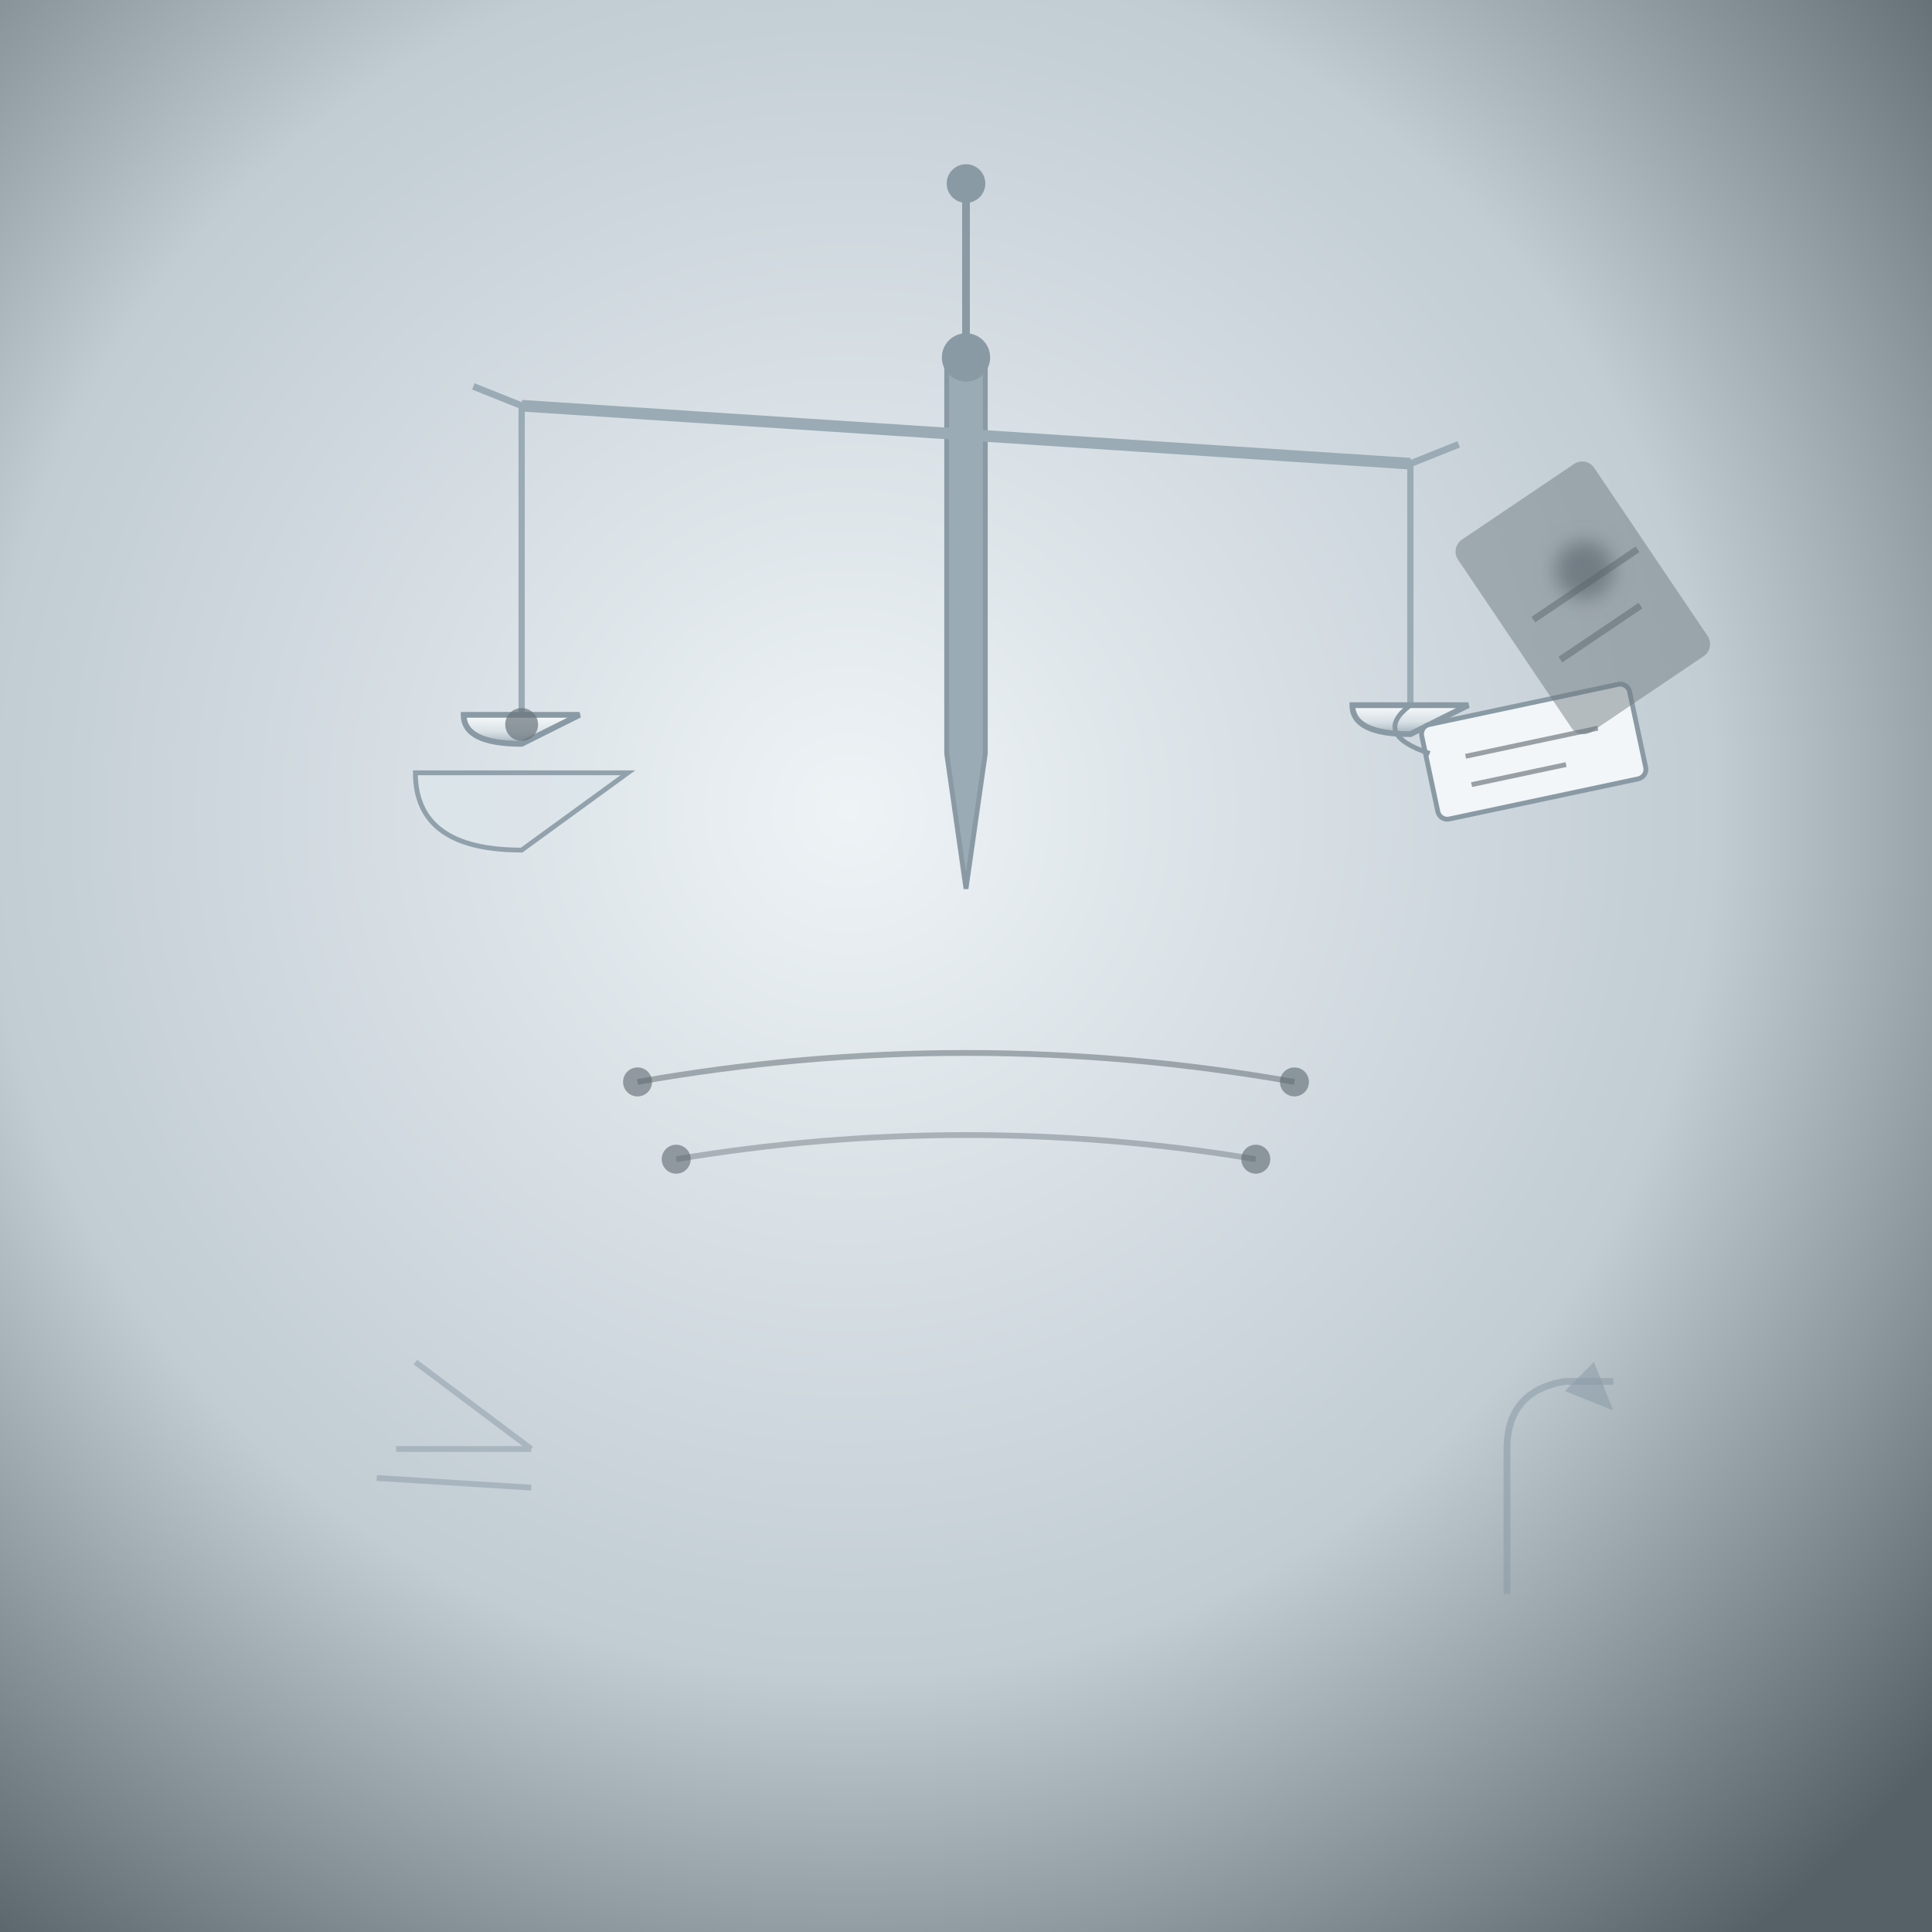
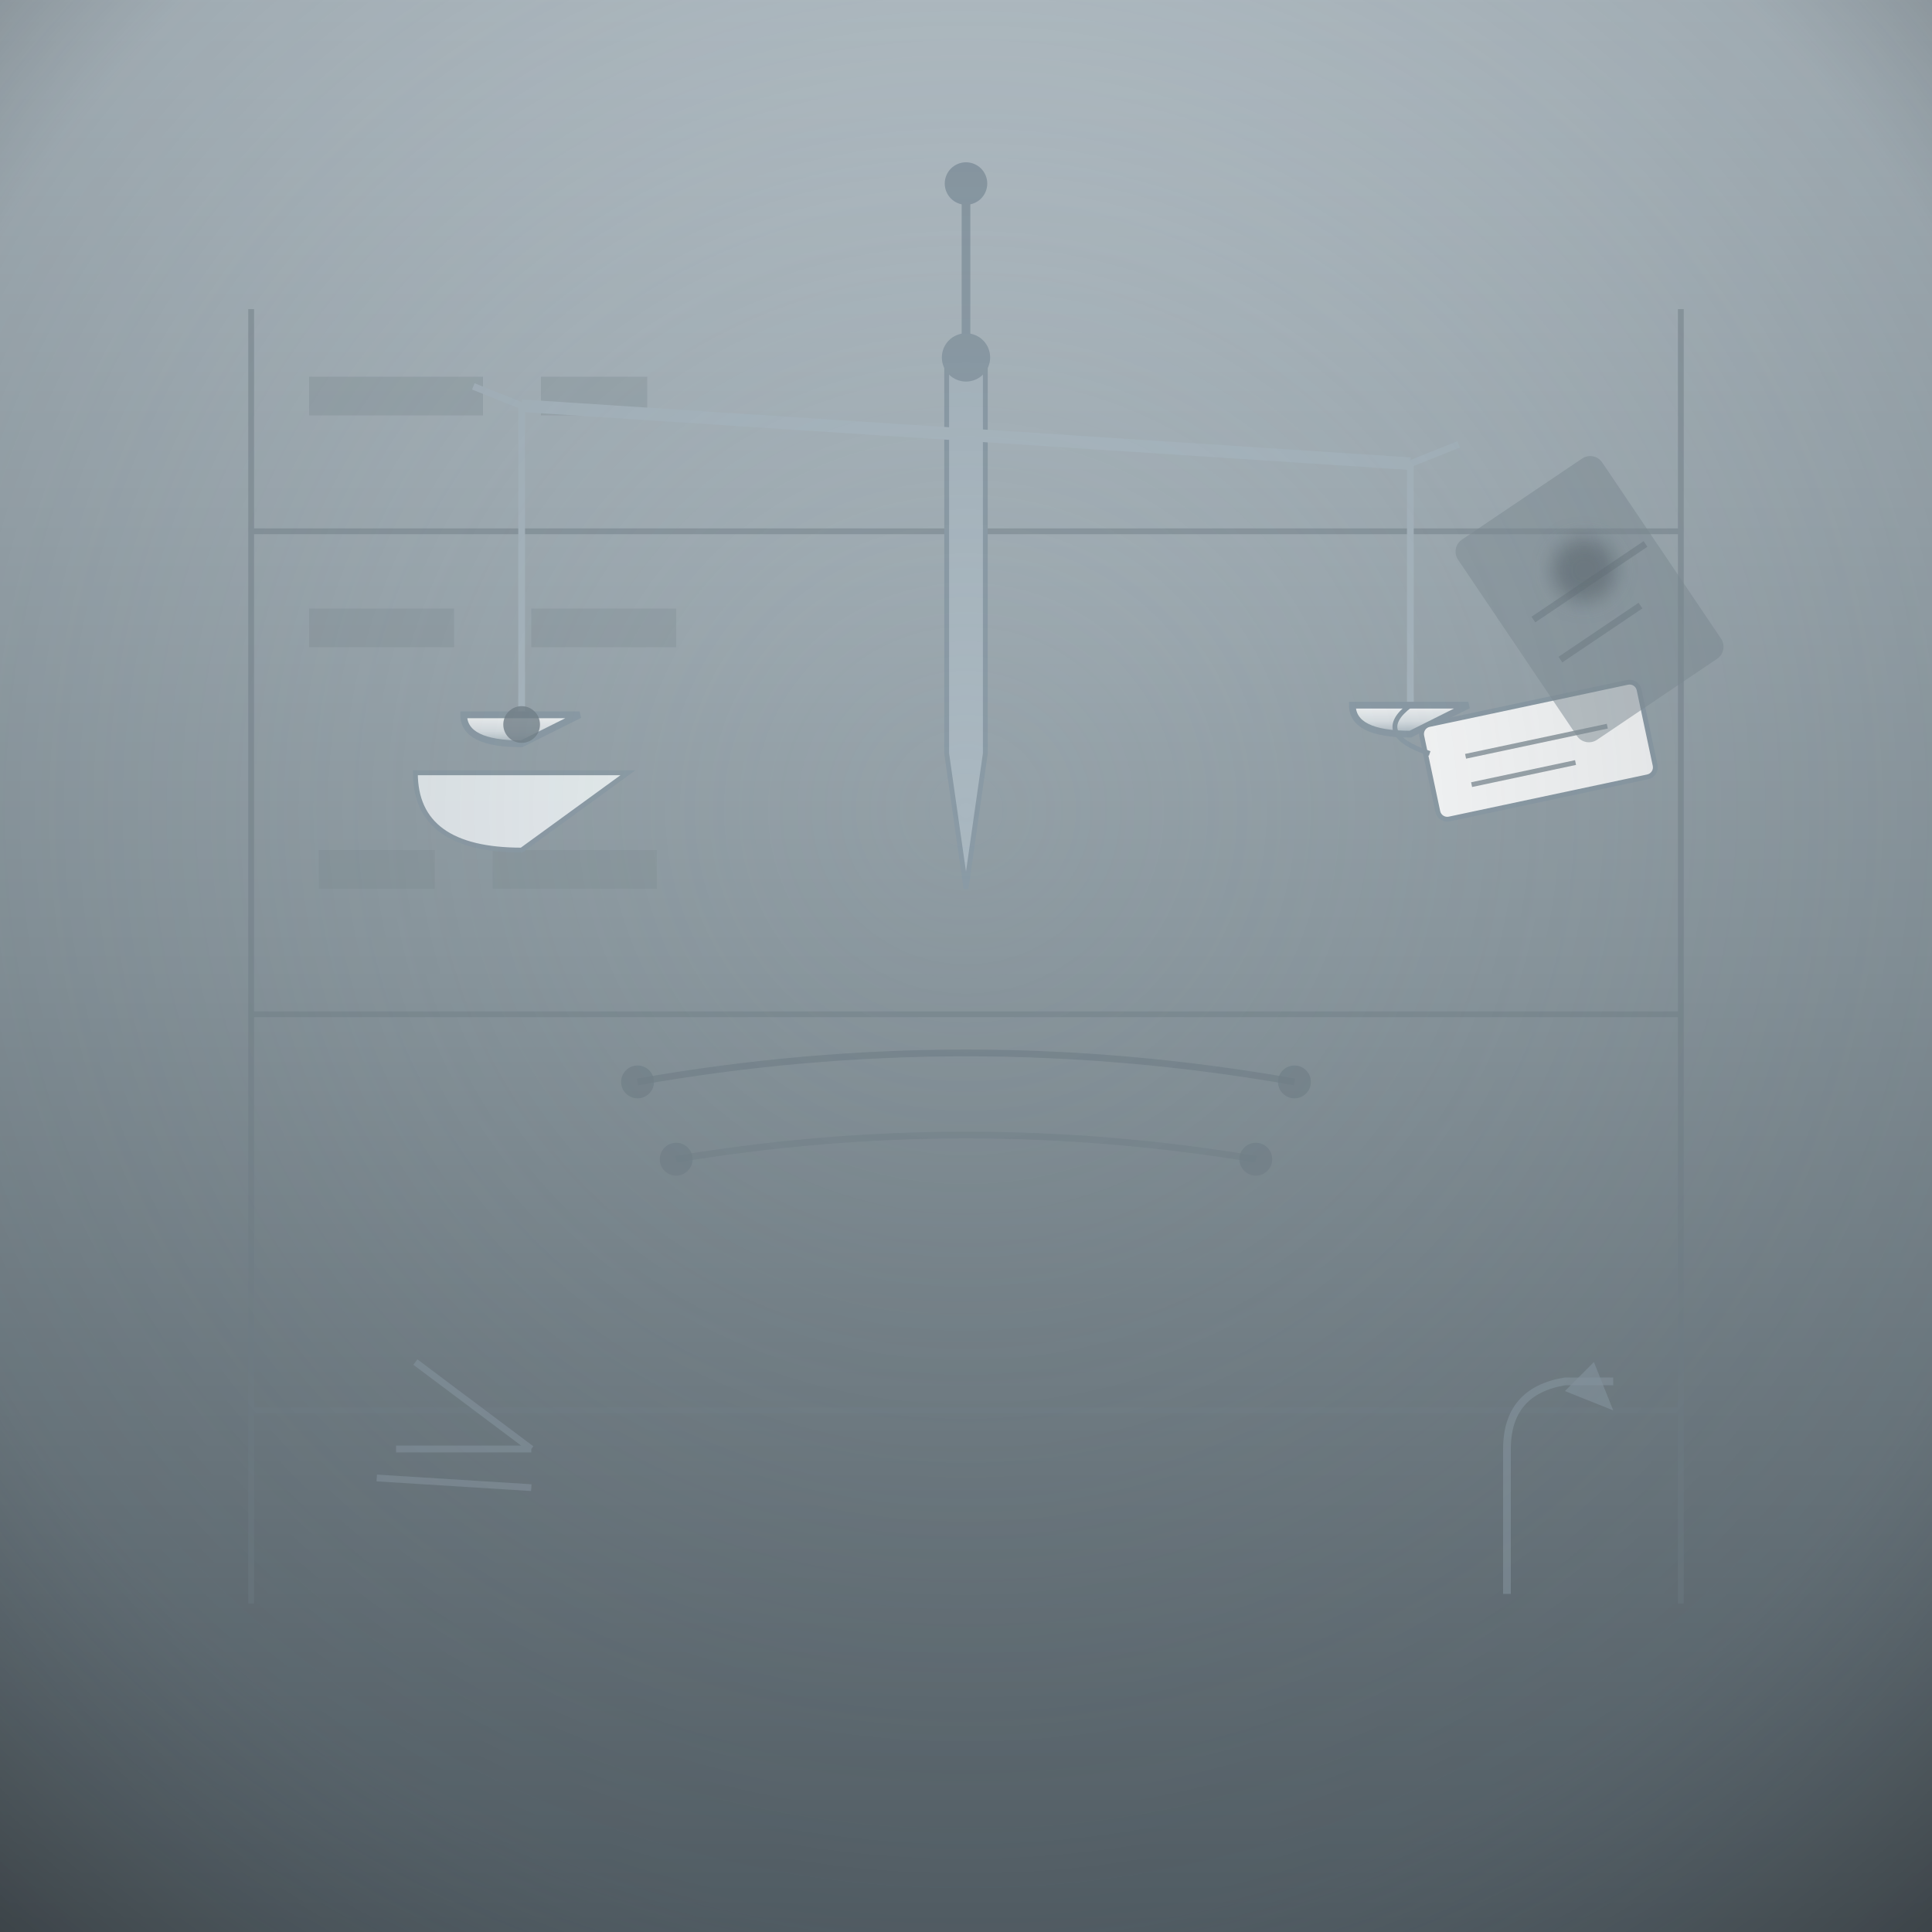
<svg xmlns="http://www.w3.org/2000/svg" viewBox="0 0 400 400" width="100%" height="100%" role="img" aria-label="THE DEBT SCALE">
  <defs>
-     <radialGradient id="dsBg" cx=".44" cy=".42" r=".74">
-       <stop offset="0" stop-color="#eef3f6" />
-       <stop offset=".6" stop-color="#c1ccd3" />
-       <stop offset="1" stop-color="#556067" />
+     <linearGradient id="dsBg" x1="0" y1="0" x2="0" y2="1">
+       <stop offset="0" stop-color="#bec9d0" />
+       <stop offset=".5" stop-color="#8a979e" />
+       <stop offset="1" stop-color="#4a555c" />
+     </linearGradient>
+     <radialGradient id="dsVign" cx=".5" cy=".42" r=".8">
+       <stop offset="0" stop-color="#8a979e" stop-opacity="0" />
+       <stop offset=".72" stop-color="#5c686f" stop-opacity=".3" />
+       <stop offset="1" stop-color="#2c3033" stop-opacity=".72" />
    </radialGradient>
    <linearGradient id="dsGlass" x1="0" y1="0" x2="0" y2="1">
-       <stop offset="0" stop-color="#ffffff" stop-opacity=".92" />
-       <stop offset=".55" stop-color="#dbe4e9" stop-opacity=".76" />
-       <stop offset="1" stop-color="#9aabb5" stop-opacity=".9" />
+       <stop offset="0" stop-color="#ffffff" stop-opacity=".96" />
+       <stop offset=".55" stop-color="#edf2f5" stop-opacity=".82" />
+       <stop offset="1" stop-color="#a9b7c0" stop-opacity=".92" />
    </linearGradient>
    <filter id="dsGlow" x="-50%" y="-50%" width="200%" height="200%">
      <feGaussianBlur stdDeviation="2" />
    </filter>
  </defs>
  <rect width="400" height="400" fill="url(#dsBg)" />
-   <path d="M200 38 L200 74" stroke="#8a9aa5" stroke-width="1.6" />
-   <circle cx="200" cy="38" r="4" fill="#8a9aa5" />
-   <path d="M196 74 L204 74 L204 156 L200 184 L196 156 Z" fill="#9aabb5" stroke="#8a9aa5" stroke-width="1" />
+   <g stroke="#6f7d86" stroke-width="1.2" opacity=".5">
+     <path d="M52 64 L52 332 M348 64 L348 332 M52 110 L348 110 M52 210 L348 210 M52 292 L348 292" />
+   </g>
+   <g fill="#7d8b93" opacity=".35">
+     <rect x="64" y="78" width="36" height="8" />
+     <rect x="112" y="78" width="22" height="8" />
+     <rect x="64" y="126" width="30" height="8" />
+     <rect x="110" y="126" width="30" height="8" />
+     <rect x="66" y="176" width="24" height="8" />
+     <rect x="102" y="176" width="34" height="8" />
+   </g>
+   <path d="M200 38 L200 74" stroke="#8a9aa5" stroke-width="1.8" />
+   <circle cx="200" cy="38" r="4.4" fill="#8a9aa5" />
+   <path d="M196 74 L204 74 L204 156 L200 184 L196 156 Z" fill="#a9b7c0" stroke="#8a9aa5" stroke-width="1" />
  <circle cx="200" cy="74" r="5" fill="#8a9aa5" />
-   <path d="M108 84 L292 96" stroke="#9aabb5" stroke-width="2.4" />
-   <path d="M108 84 L98 80 M292 96 L302 92" stroke="#9aabb5" stroke-width="1.4" />
-   <path d="M108 84 L108 148" stroke="#9aabb5" stroke-width="1.3" />
-   <path d="M96 148 L120 148 Q108 154 108 154 Q96 154 96 148 Z" fill="url(#dsGlass)" stroke="#8a9aa5" stroke-width="1.2" />
-   <circle cx="108" cy="150" r="3.4" fill="#68737b" opacity=".7" />
-   <path d="M86 160 L130 160 Q108 176 108 176 Q86 176 86 160 Z" fill="#dbe4e9" opacity=".9" stroke="#8a9aa5" stroke-width="1" />
-   <path d="M292 96 L292 146" stroke="#9aabb5" stroke-width="1.3" />
-   <path d="M280 146 L304 146 Q292 152 292 152 Q280 152 280 146 Z" fill="url(#dsGlass)" stroke="#8a9aa5" stroke-width="1.2" />
+   <path d="M108 84 L292 96" stroke="#a9b7c0" stroke-width="2.6" />
+   <path d="M108 84 L98 80 M292 96 L302 92" stroke="#a9b7c0" stroke-width="1.4" />
+   <path d="M108 84 L108 148" stroke="#a9b7c0" stroke-width="1.4" />
+   <path d="M96 148 L120 148 Q108 154 108 154 Q96 154 96 148 Z" fill="url(#dsGlass)" stroke="#8a9aa5" stroke-width="1.4" />
+   <circle cx="108" cy="150" r="3.8" fill="#6f7d86" opacity=".8" />
+   <path d="M86 160 L130 160 Q108 176 108 176 Q86 176 86 160 Z" fill="#edf2f5" opacity=".95" stroke="#8a9aa5" stroke-width="1" />
+   <path d="M292 96 L292 146" stroke="#a9b7c0" stroke-width="1.4" />
+   <path d="M280 146 L304 146 Q292 152 292 152 Q280 152 280 146 Z" fill="url(#dsGlass)" stroke="#8a9aa5" stroke-width="1.4" />
  <g transform="rotate(-12 316 158)">
-     <rect x="296" y="146" width="44" height="20" rx="2" fill="#f2f6f8" stroke="#8a9aa5" stroke-width="1" />
-     <line x1="304" y1="154" x2="332" y2="154" stroke="#5c676e" stroke-width="1" opacity=".6" />
-     <line x1="304" y1="160" x2="324" y2="160" stroke="#5c676e" stroke-width="1" opacity=".6" />
+     <rect x="296" y="146" width="46" height="20" rx="2" fill="#ffffff" stroke="#8a9aa5" stroke-width="1" />
+     <line x1="304" y1="154" x2="334" y2="154" stroke="#6f7d86" stroke-width="1" opacity=".7" />
+     <line x1="304" y1="160" x2="326" y2="160" stroke="#6f7d86" stroke-width="1" opacity=".7" />
  </g>
  <path d="M296 156 Q284 152 292 146" fill="none" stroke="#8a9aa5" stroke-width="1" />
  <g transform="rotate(-34 328 126)">
-     <rect x="312" y="100" width="34" height="48" rx="3" fill="#68737b" opacity=".45" />
-     <path d="M318 122 L344 122" stroke="#5c676e" stroke-width="1.4" opacity=".5" />
-     <path d="M318 132 L338 132" stroke="#5c676e" stroke-width="1.4" opacity=".5" />
+     <rect x="312" y="100" width="36" height="50" rx="3" fill="#7d8b93" opacity=".5" />
+     <path d="M318 122 L346 122" stroke="#6f7d86" stroke-width="1.4" opacity=".6" />
+     <path d="M318 132 L338 132" stroke="#6f7d86" stroke-width="1.4" opacity=".6" />
  </g>
-   <circle cx="328" cy="118" r="6" fill="#556067" opacity=".6" filter="url(#dsGlow)" />
-   <path d="M132 224 Q200 212 268 224" fill="none" stroke="#5c676e" stroke-width="1.2" opacity=".5" />
-   <path d="M140 240 Q200 230 260 240" fill="none" stroke="#5c676e" stroke-width="1.2" opacity=".4" />
-   <circle cx="132" cy="224" r="3" fill="#5c676e" opacity=".6" />
-   <circle cx="268" cy="224" r="3" fill="#5c676e" opacity=".6" />
-   <circle cx="140" cy="240" r="3" fill="#5c676e" opacity=".6" />
-   <circle cx="260" cy="240" r="3" fill="#5c676e" opacity=".6" />
-   <path d="M312 330 L312 300 Q312 288 324 286 L334 286" fill="none" stroke="#8a9aa5" stroke-width="1.4" opacity=".55" />
-   <path d="M330 282 L334 292 L324 288 Z" fill="#8a9aa5" opacity=".55" />
-   <path d="M110 300 L86 282 M110 300 L82 300 M110 308 L78 306" fill="none" stroke="#8a9aa5" stroke-width="1.2" opacity=".5" />
+   <circle cx="328" cy="118" r="6.6" fill="#5c686f" opacity=".7" filter="url(#dsGlow)" />
+   <path d="M132 224 Q200 212 268 224" fill="none" stroke="#6f7d86" stroke-width="1.4" opacity=".65" />
+   <path d="M140 240 Q200 230 260 240" fill="none" stroke="#6f7d86" stroke-width="1.4" opacity=".5" />
+   <circle cx="132" cy="224" r="3.4" fill="#6f7d86" opacity=".7" />
+   <circle cx="268" cy="224" r="3.4" fill="#6f7d86" opacity=".7" />
+   <circle cx="140" cy="240" r="3.4" fill="#6f7d86" opacity=".7" />
+   <circle cx="260" cy="240" r="3.4" fill="#6f7d86" opacity=".7" />
+   <path d="M312 330 L312 300 Q312 288 324 286 L334 286" fill="none" stroke="#8a9aa5" stroke-width="1.6" opacity=".65" />
+   <path d="M330 282 L334 292 L324 288 Z" fill="#8a9aa5" opacity=".65" />
+   <path d="M110 300 L86 282 M110 300 L82 300 M110 308 L78 306" fill="none" stroke="#8a9aa5" stroke-width="1.4" opacity=".6" />
+   <rect width="400" height="400" fill="url(#dsVign)" />
</svg>
